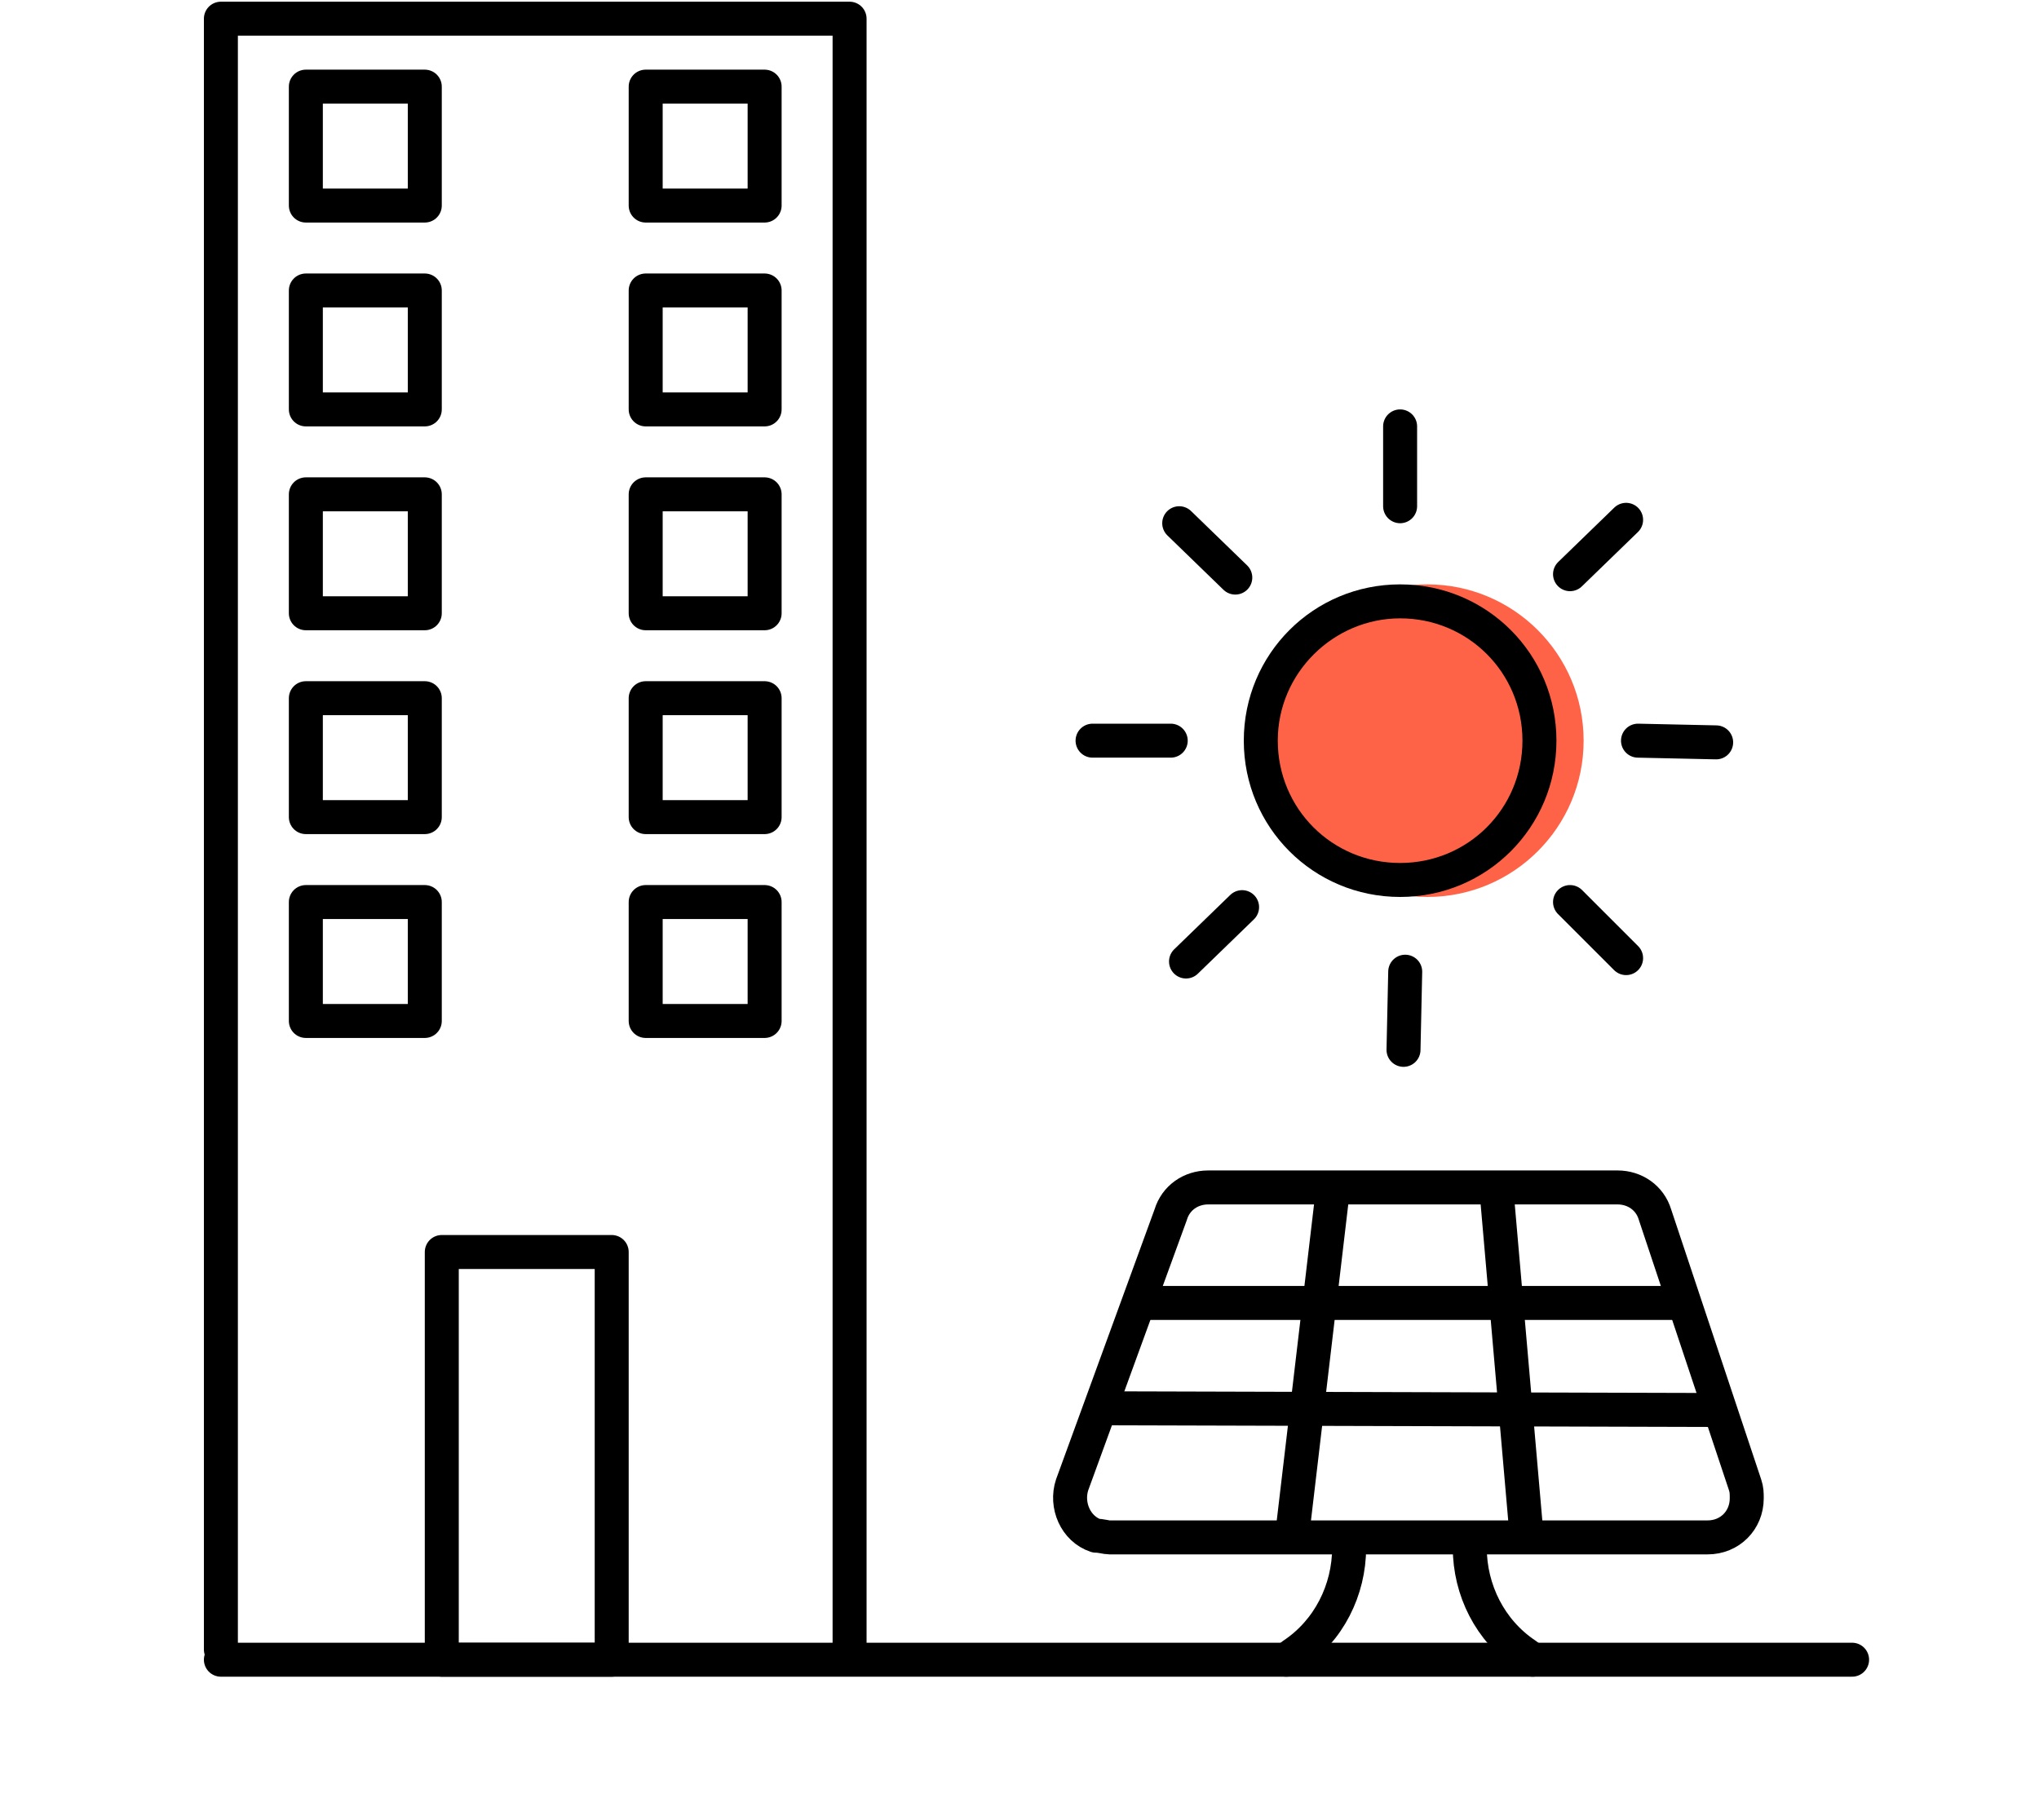
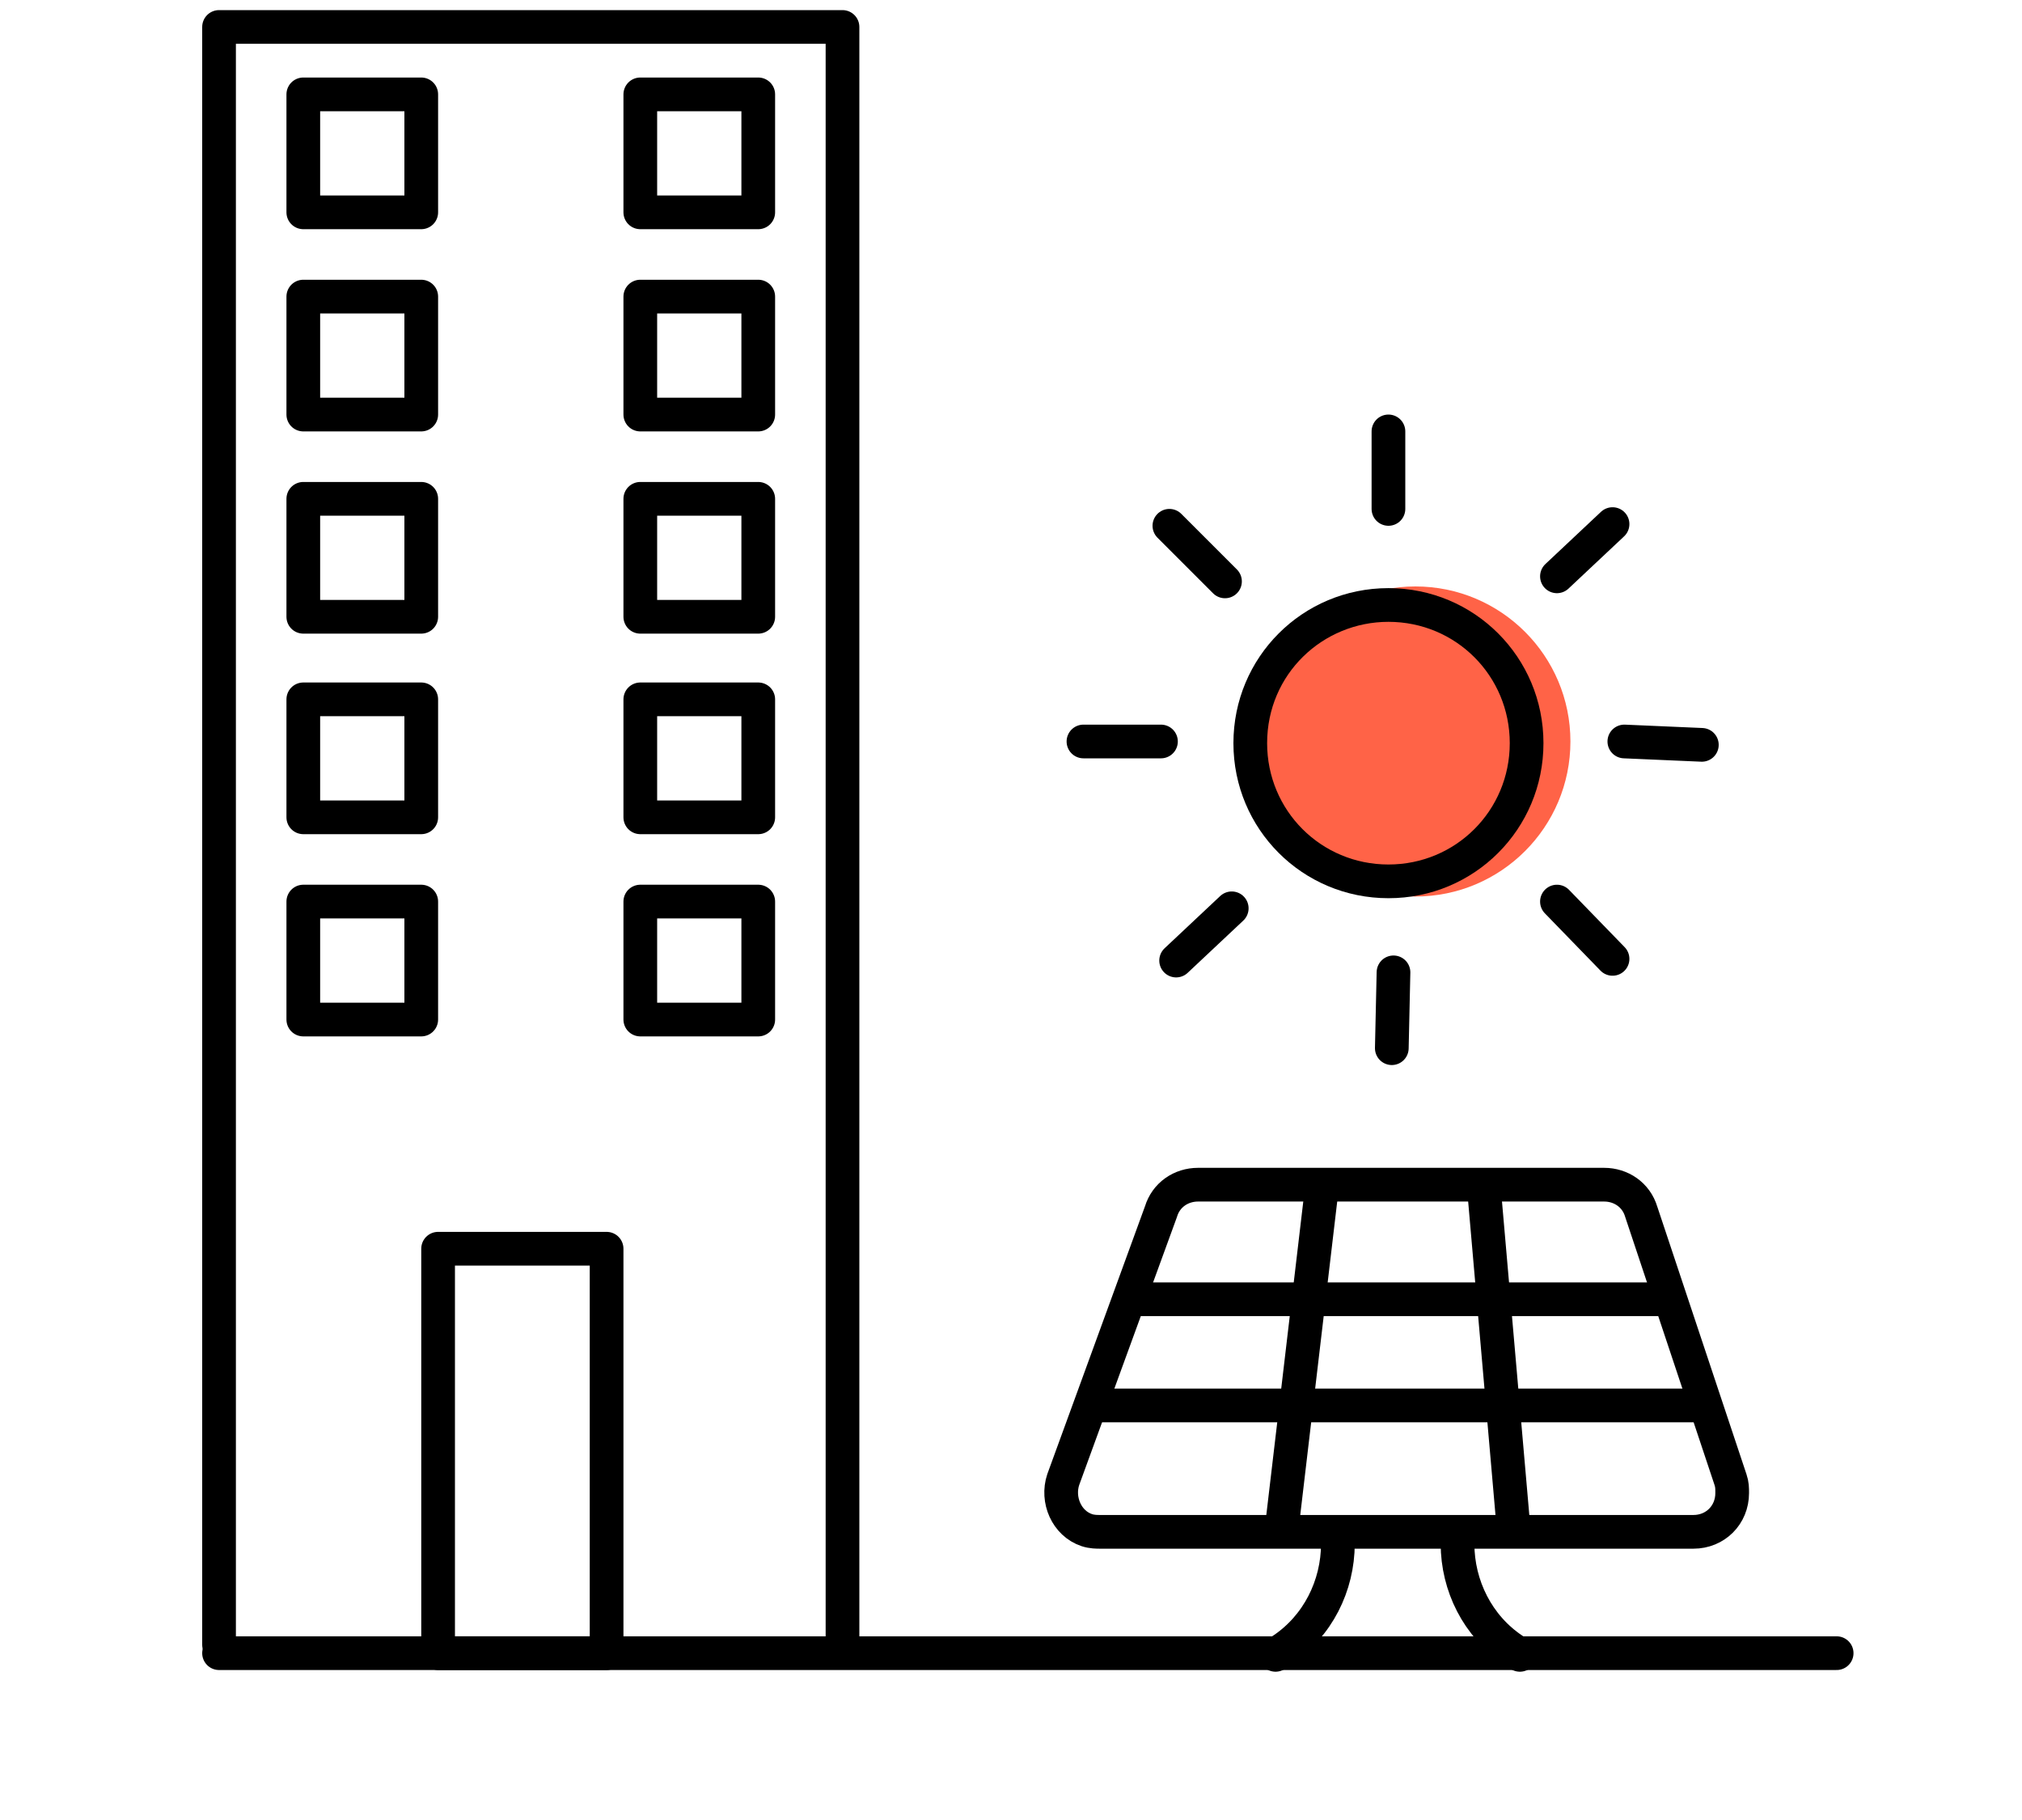
- <svg xmlns="http://www.w3.org/2000/svg" version="1.1" id="Layer_1" x="0px" y="0px" viewBox="0 0 120 107.1" style="enable-background:new 0 0 120 107.1;" xml:space="preserve">
+ <svg xmlns="http://www.w3.org/2000/svg" version="1.1" id="Layer_1" x="0px" y="0px" viewBox="0 0 120 108" style="enable-background:new 0 0 120 108;" xml:space="preserve">
  <style type="text/css">
	.st0{fill:#FF6347;}
	.st1{fill:none;stroke:#000000;stroke-width:2;stroke-linecap:round;stroke-linejoin:round;}
</style>
-   <circle class="st0" cx="84" cy="43.6" r="9.2" />
-   <path d="M82.4,36.4c4,0,7.2,3.2,7.2,7.2s-3.2,7.2-7.2,7.2s-7.2-3.2-7.2-7.2l0,0C75.2,39.6,78.5,36.4,82.4,36.4 M82.4,34.4  c-5.1,0-9.2,4.1-9.2,9.2s4.1,9.2,9.2,9.2s9.2-4.1,9.2-9.2l0,0C91.6,38.5,87.5,34.4,82.4,34.4z" />
-   <line class="st1" x1="82.4" y1="25.1" x2="82.4" y2="29.8" />
-   <line class="st1" x1="64.3" y1="43.6" x2="68.9" y2="43.6" />
-   <line class="st1" x1="82.6" y1="61.8" x2="82.7" y2="57.2" />
-   <line class="st1" x1="101" y1="43.7" x2="96.4" y2="43.6" />
-   <line class="st1" x1="69.4" y1="30.8" x2="72.7" y2="34" />
-   <line class="st1" x1="69.8" y1="56.6" x2="73.1" y2="53.4" />
-   <line class="st1" x1="95.7" y1="56.4" x2="92.4" y2="53.1" />
-   <line class="st1" x1="95.7" y1="30.6" x2="92.4" y2="33.8" />
-   <path class="st1" d="M65.3,90.5h35.2c1.3,0,2.3-1,2.3-2.3c0-0.3,0-0.5-0.1-0.8l-5.3-15.9c-0.3-1-1.2-1.6-2.2-1.6H71.1  c-1,0-1.9,0.6-2.2,1.6l-5.8,15.9c-0.4,1.2,0.2,2.6,1.4,3C64.8,90.4,65.1,90.5,65.3,90.5z" />
-   <line class="st1" x1="67.2" y1="76.7" x2="98.7" y2="76.7" />
-   <line class="st1" x1="64.9" y1="82.9" x2="101" y2="83" />
-   <line class="st1" x1="78.4" y1="70.4" x2="76.1" y2="89.9" />
-   <line class="st1" x1="88.1" y1="70.4" x2="89.8" y2="89.9" />
-   <path class="st1" d="M79.4,91.1L79.4,91.1c0,2.5-1.2,4.9-3.3,6.3l-0.4,0.3" />
-   <path class="st1" d="M86.5,91.1L86.5,91.1c0,2.5,1.2,4.9,3.3,6.3l0.4,0.3" />
-   <line class="st1" x1="109" y1="97.7" x2="13" y2="97.7" />
-   <polyline class="st1" points="13,97.1 13,1.1 50,1.1 50,97.1 " />
-   <rect x="26" y="73.7" class="st1" width="10" height="24" />
-   <rect x="18" y="5.1" class="st1" width="7" height="7" />
-   <rect x="38" y="5.1" class="st1" width="7" height="7" />
-   <rect x="18" y="17.1" class="st1" width="7" height="7" />
-   <rect x="38" y="17.1" class="st1" width="7" height="7" />
-   <rect x="18" y="29.1" class="st1" width="7" height="7" />
-   <rect x="38" y="29.1" class="st1" width="7" height="7" />
-   <rect x="18" y="41.1" class="st1" width="7" height="7" />
-   <rect x="38" y="41.1" class="st1" width="7" height="7" />
-   <rect x="18" y="53.1" class="st1" width="7" height="7" />
-   <rect x="38" y="53.1" class="st1" width="7" height="7" />
+   <circle class="st0" cx="84" cy="44" r="9.2" />
+   <path d="M82.4,36.9c4,0,7.2,3.2,7.2,7.2s-3.2,7.2-7.2,7.2s-7.2-3.2-7.2-7.2l0,0C75.2,40,78.5,36.9,82.4,36.9 M82.4,34.9  c-5.1,0-9.2,4.1-9.2,9.2s4.1,9.2,9.2,9.2s9.2-4.1,9.2-9.2l0,0C91.6,39,87.5,34.9,82.4,34.9z" />
+   <line class="st1" x1="82.4" y1="25.6" x2="82.4" y2="30.2" />
+   <line class="st1" x1="64.3" y1="44" x2="68.9" y2="44" />
+   <line class="st1" x1="82.6" y1="62.2" x2="82.7" y2="57.7" />
+   <line class="st1" x1="101" y1="44.2" x2="96.4" y2="44" />
+   <line class="st1" x1="69.4" y1="31.2" x2="72.7" y2="34.5" />
+   <line class="st1" x1="69.8" y1="57" x2="73.1" y2="53.9" />
+   <line class="st1" x1="95.7" y1="56.9" x2="92.4" y2="53.5" />
+   <line class="st1" x1="95.7" y1="31.1" x2="92.4" y2="34.2" />
+   <path class="st1" d="M65.3,90.9h35.2c1.3,0,2.3-1,2.3-2.3c0-0.3,0-0.5-0.1-0.8l-5.3-15.9c-0.3-1-1.2-1.6-2.2-1.6H71.1  c-1,0-1.9,0.6-2.2,1.6l-5.8,15.9c-0.4,1.2,0.2,2.6,1.4,3C64.8,90.9,65.1,90.9,65.3,90.9z" />
+   <line class="st1" x1="67.2" y1="77.1" x2="98.7" y2="77.1" />
+   <line class="st1" x1="64.9" y1="83.4" x2="101" y2="83.4" />
+   <line class="st1" x1="78.4" y1="70.9" x2="76.1" y2="90.4" />
+   <line class="st1" x1="88.1" y1="70.9" x2="89.8" y2="90.4" />
+   <path class="st1" d="M79.4,91.6L79.4,91.6c0,2.5-1.2,4.9-3.3,6.3l-0.4,0.3" />
+   <path class="st1" d="M86.5,91.6L86.5,91.6c0,2.5,1.2,4.9,3.3,6.3l0.4,0.3" />
+   <line class="st1" x1="109" y1="98.1" x2="13" y2="98.1" />
+   <polyline class="st1" points="13,97.6 13,1.6 50,1.6 50,97.6 " />
+   <rect x="26" y="74.1" class="st1" width="10" height="24" />
+   <rect x="18" y="5.6" class="st1" width="7" height="7" />
+   <rect x="38" y="5.6" class="st1" width="7" height="7" />
+   <rect x="18" y="17.6" class="st1" width="7" height="7" />
+   <rect x="38" y="17.6" class="st1" width="7" height="7" />
+   <rect x="18" y="29.6" class="st1" width="7" height="7" />
+   <rect x="38" y="29.6" class="st1" width="7" height="7" />
+   <rect x="18" y="41.5" class="st1" width="7" height="7" />
+   <rect x="38" y="41.5" class="st1" width="7" height="7" />
+   <rect x="18" y="53.5" class="st1" width="7" height="7" />
+   <rect x="38" y="53.5" class="st1" width="7" height="7" />
</svg>
